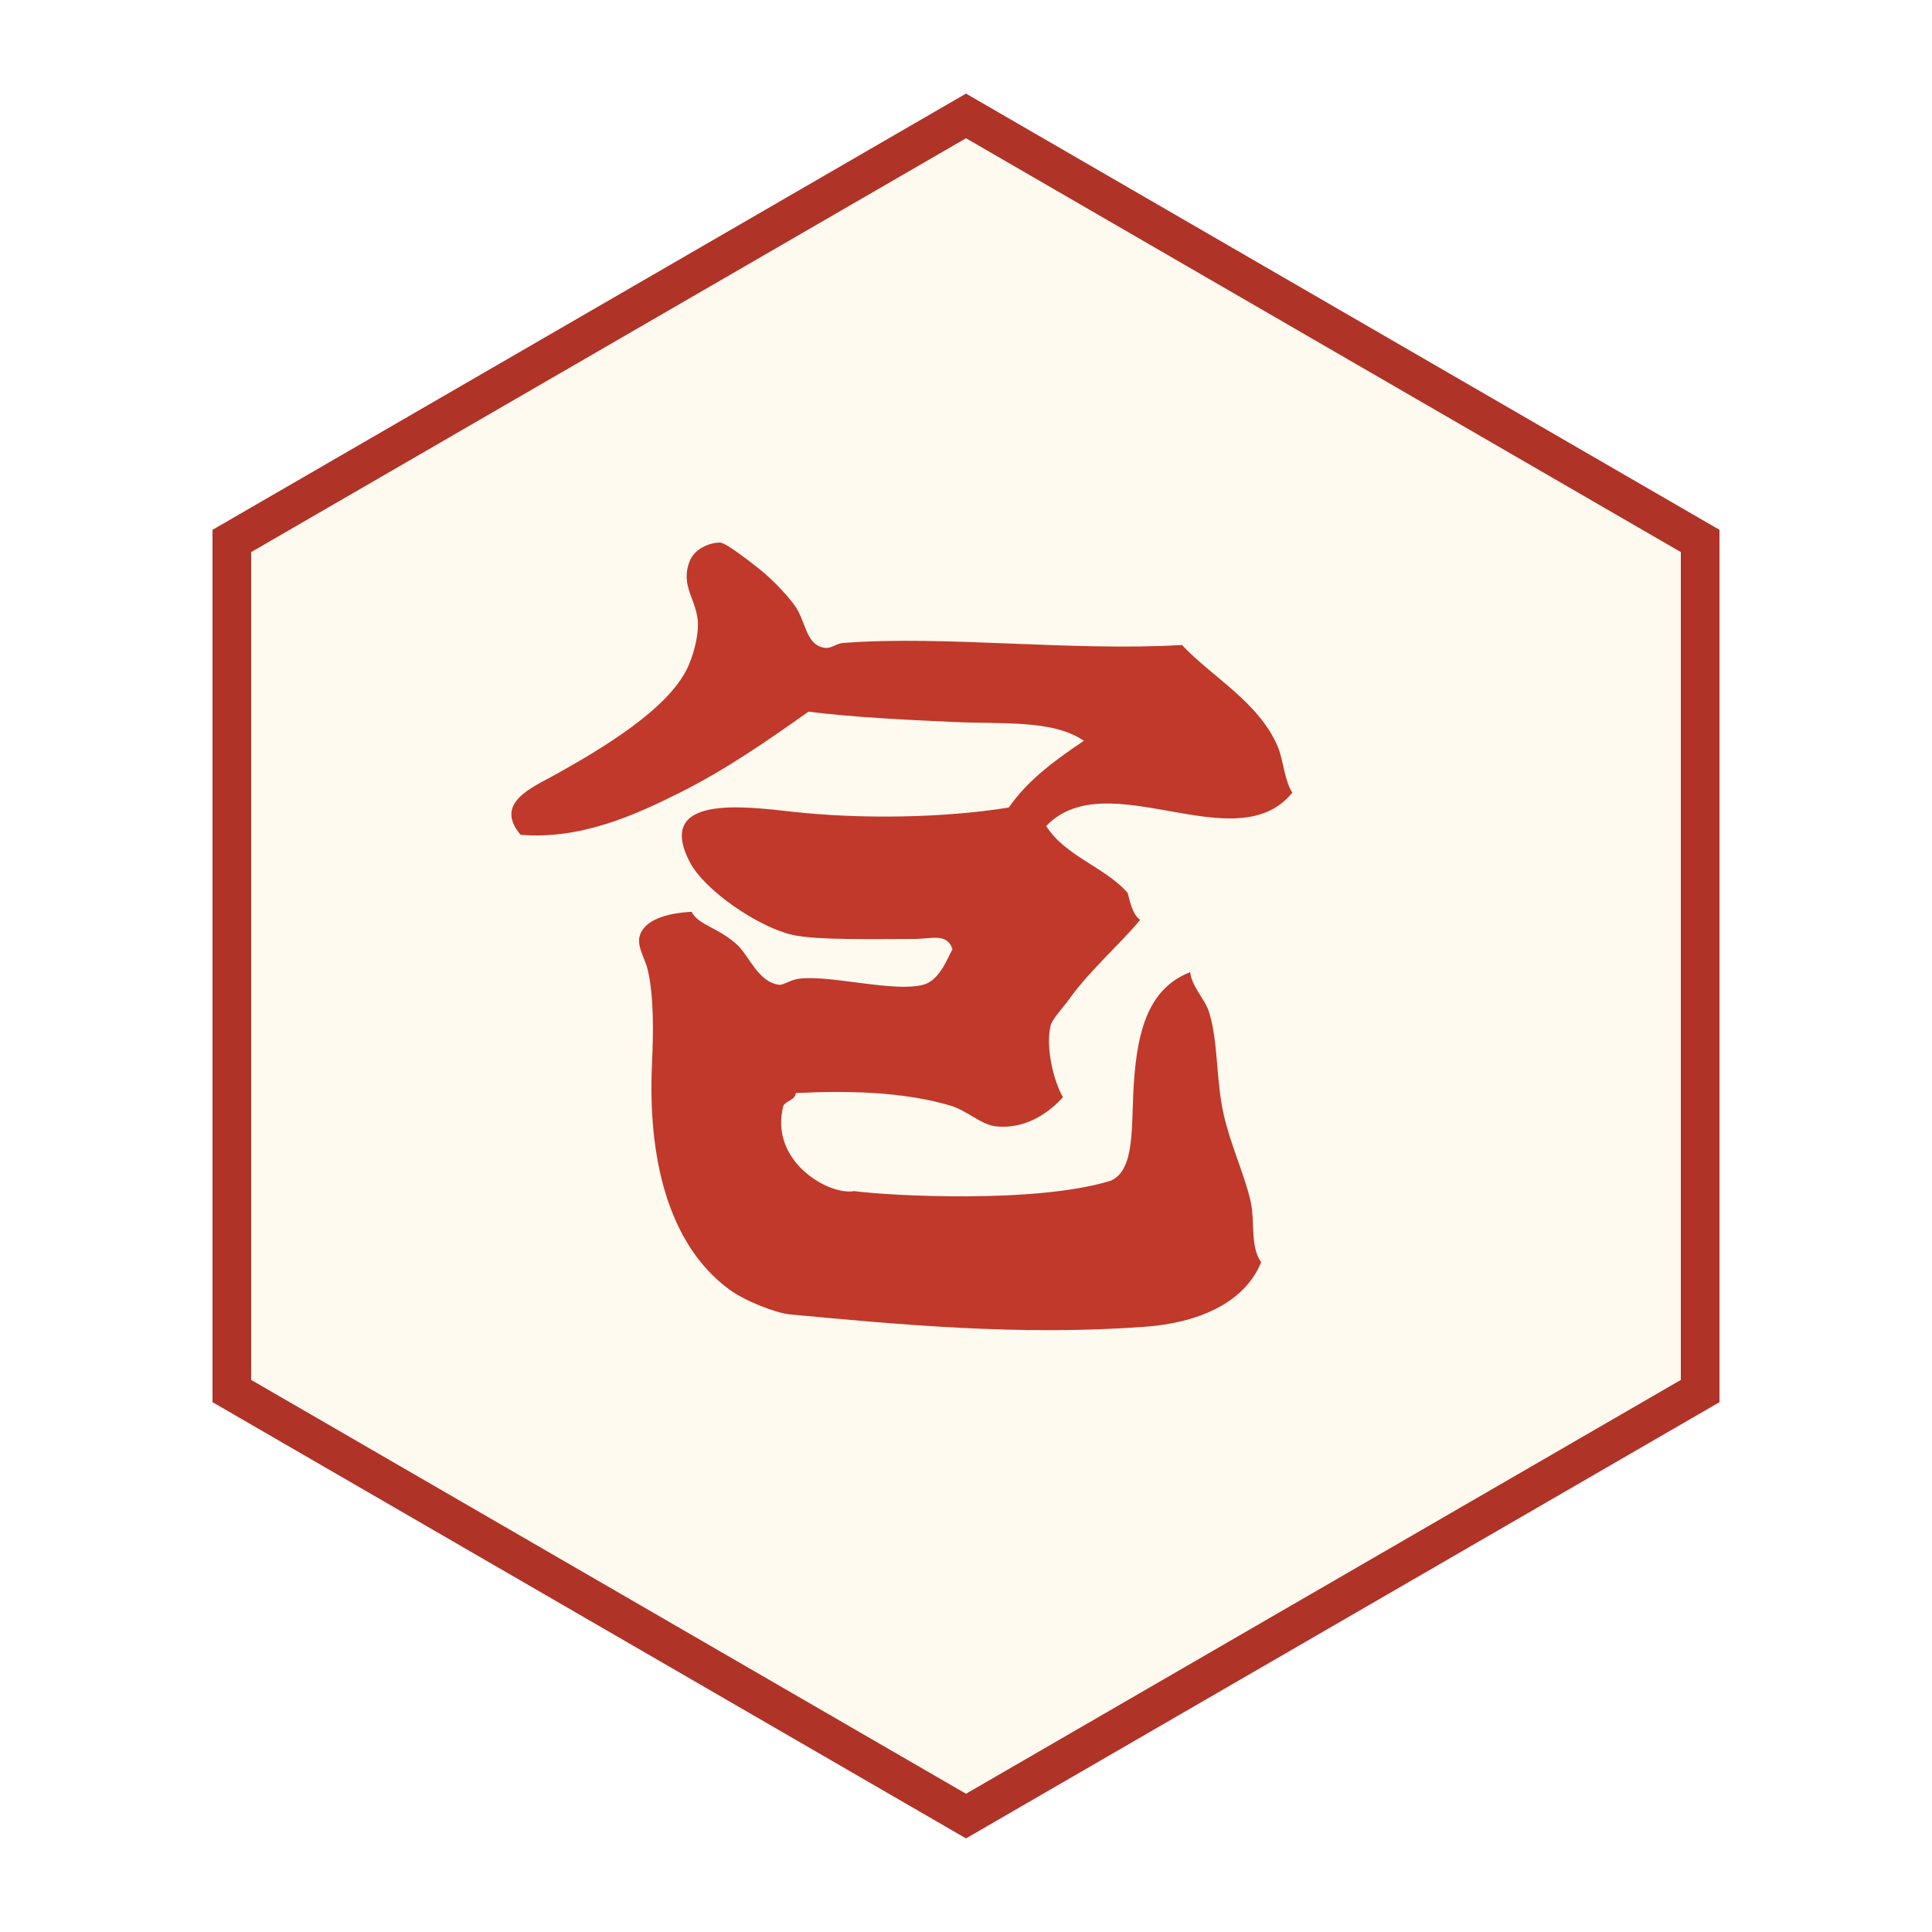
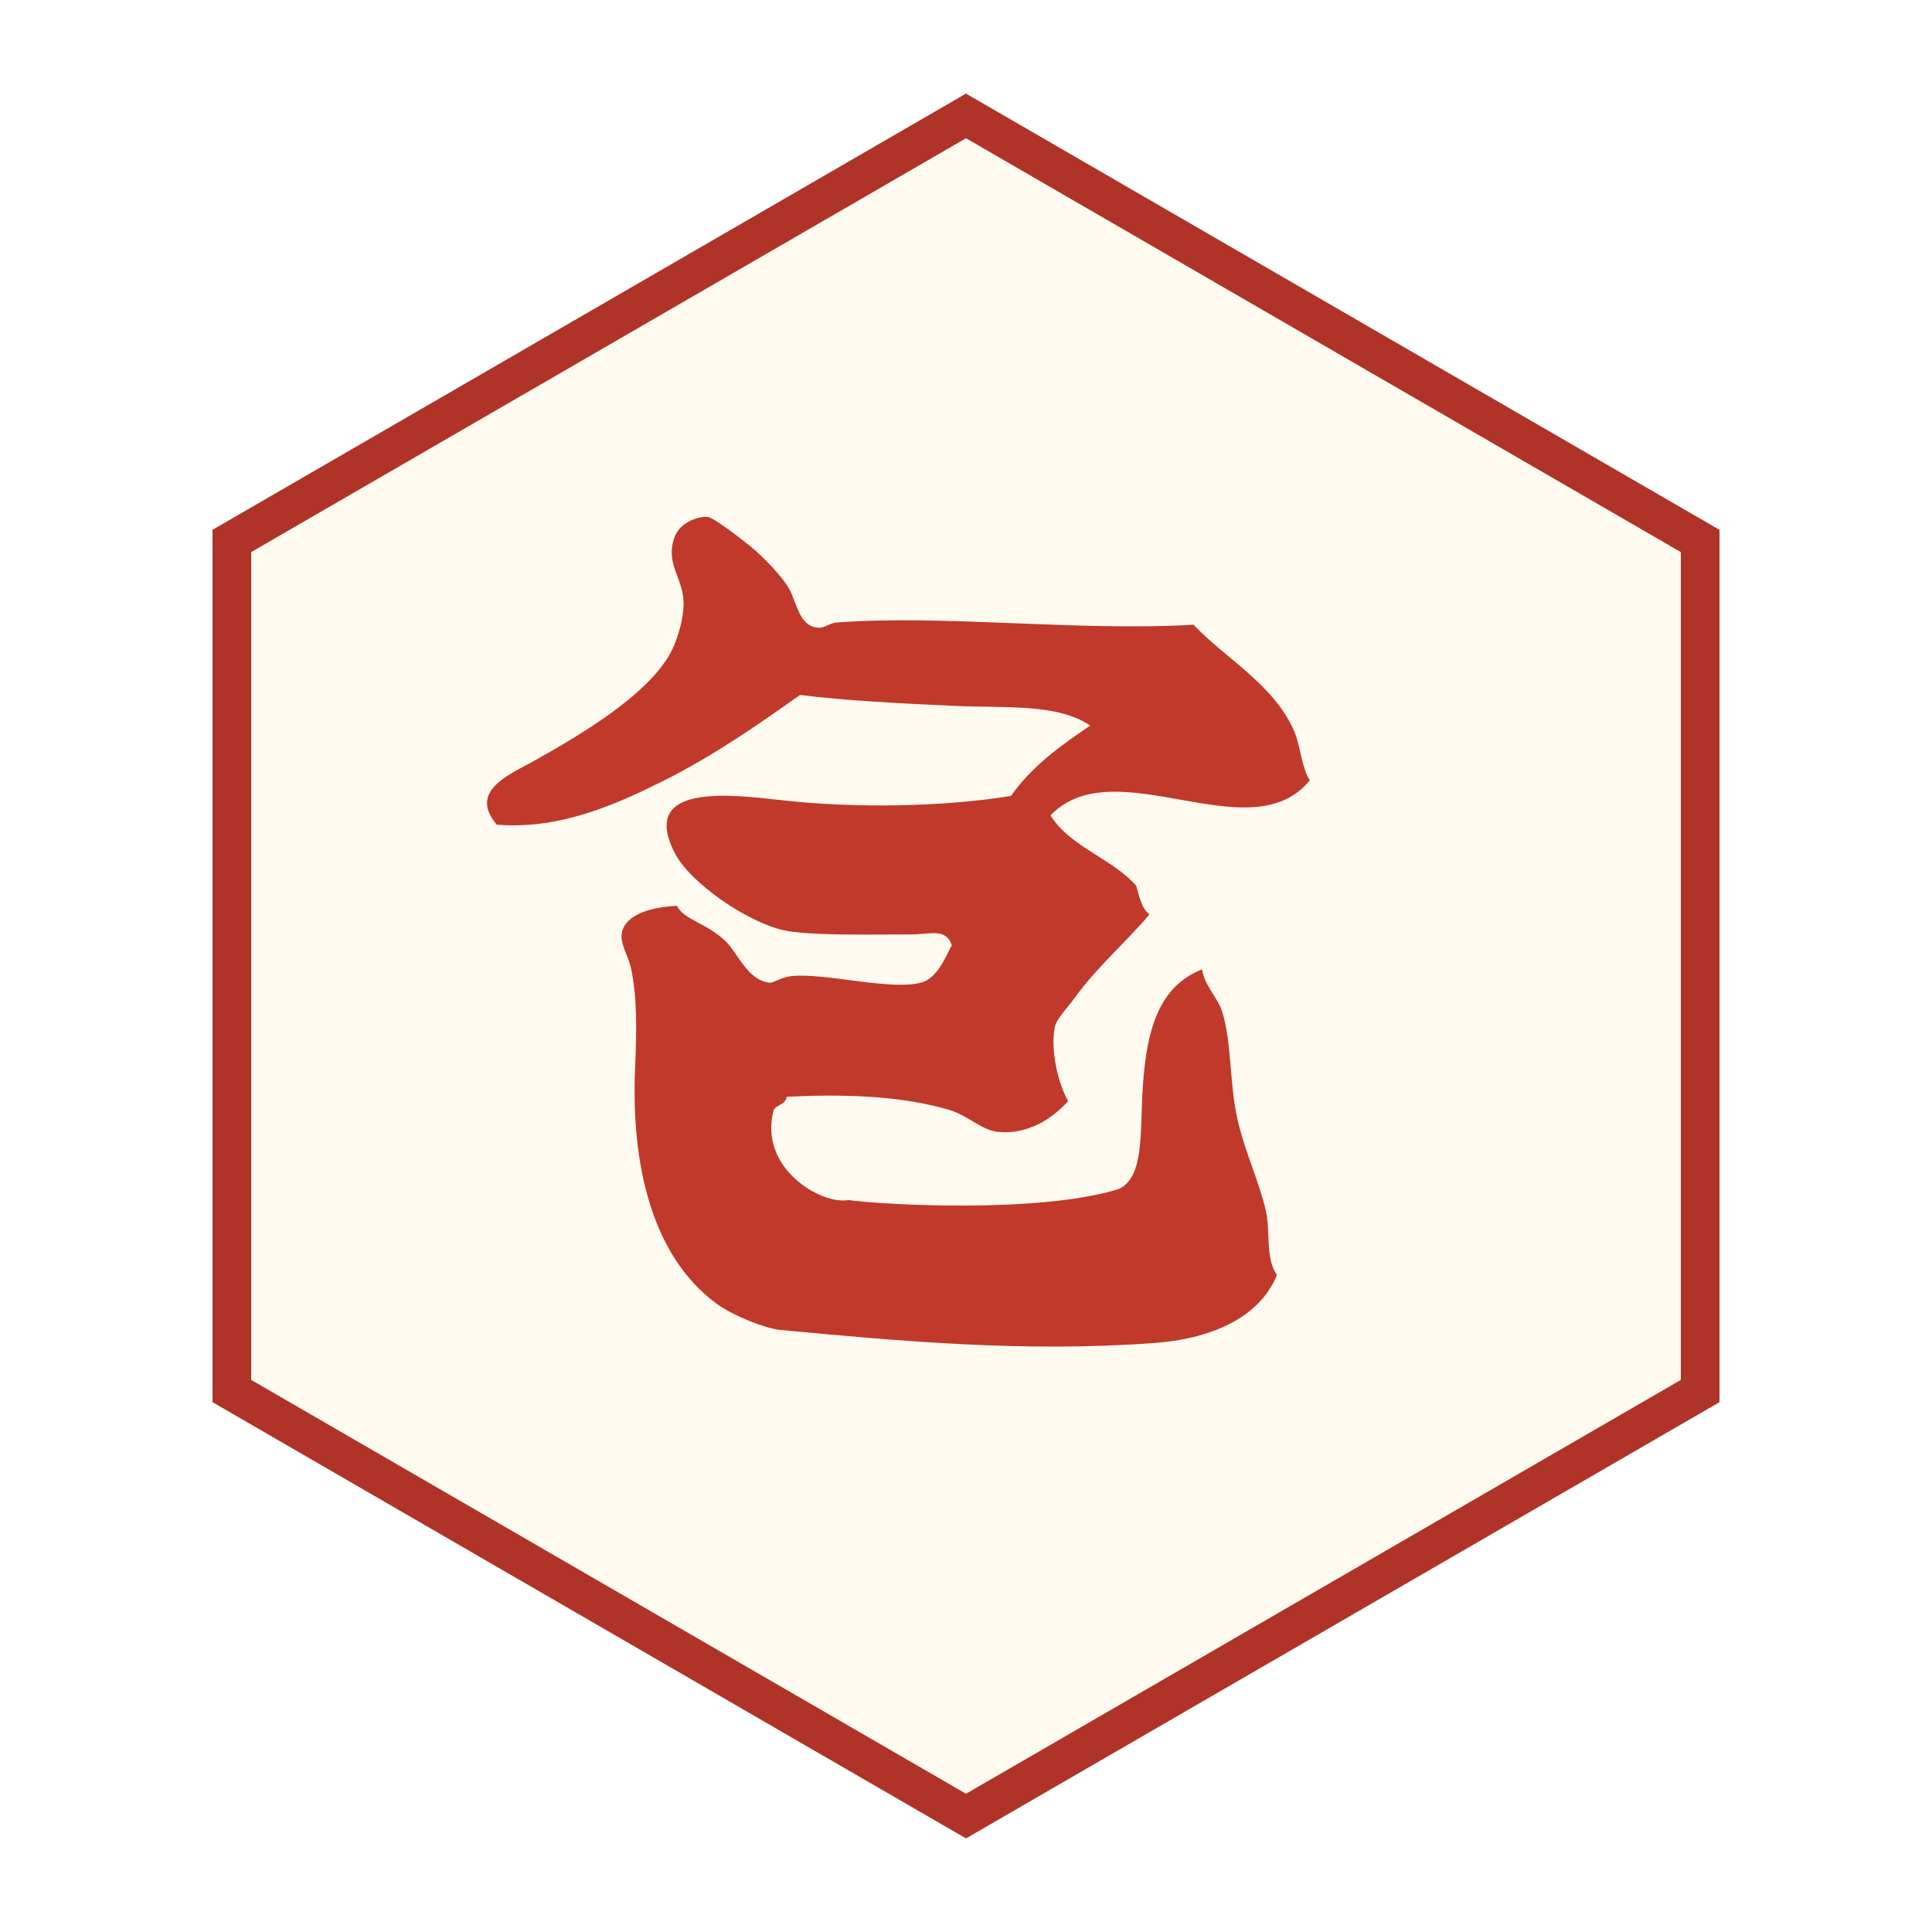
<svg xmlns="http://www.w3.org/2000/svg" viewBox="0 0 100 100" width="256" height="256">
  <defs>
    <clipPath id="piece-clip">
      <polygon points="50,10 84,30 84,70 50,90 16,70 16,30" />
    </clipPath>
  </defs>
  <polygon points="50,6 88,28 88,72 50,94 12,72 12,28" fill="#fffaf0" stroke="#b03328" stroke-width="2" />
  <g clip-path="url(#piece-clip)">
-     <g transform="translate(50 50) translate(0 3.000) scale(1.12) translate(-109.371 -181.135)">
+     <g transform="translate(50 50) translate(0 3.000) scale(1.18) translate(-109.371 -181.135)">
      <path d="M123.78,168.321c0.256,0.603,0.322,1.624,0.674,2.122c-2.602,3.213-8.544-1.411-11.377,1.544     c0.88,1.396,2.687,1.876,3.762,3.085c0.131,0.479,0.229,0.989,0.577,1.254c-0.858,1.057-2.31,2.311-3.276,3.663     c-0.294,0.411-0.798,0.922-0.867,1.254c-0.215,0.979,0.125,2.479,0.578,3.276c-0.738,0.822-1.82,1.479-3.086,1.35     c-0.699-0.07-1.332-0.729-2.121-0.963c-2.25-0.664-4.863-0.688-7.135-0.578c-0.048,0.338-0.427,0.342-0.576,0.578     c-0.678,2.563,2.092,4.17,3.275,3.953c1.554,0.213,8.398,0.593,11.859-0.482c1.146-0.524,0.924-2.521,1.063-4.525     c0.163-2.433,0.686-4.368,2.601-5.111c0.063,0.65,0.687,1.254,0.868,1.831c0.434,1.354,0.319,3.13,0.676,4.726     c0.319,1.43,0.971,2.795,1.254,4.053c0.204,0.916-0.038,2.056,0.482,2.799c-0.794,1.938-3.015,2.813-5.398,2.981     c-5.756,0.423-11.297-0.099-16.393-0.575c-0.625-0.06-2.055-0.609-2.795-1.155c-2.855-2.104-3.762-6.151-3.566-10.411     c0.063-1.438,0.096-3.061-0.191-4.339c-0.121-0.523-0.498-1.065-0.387-1.544c0.183-0.785,1.279-1.097,2.41-1.155     c0.315,0.628,1.256,0.724,2.121,1.541c0.543,0.514,0.971,1.72,1.928,1.831c0.203,0.021,0.517-0.242,0.967-0.287     c1.482-0.156,4.336,0.643,5.686,0.287c0.772-0.201,1.129-1.261,1.354-1.639c-0.243-0.771-0.986-0.479-1.736-0.479     c-1.64-0.003-4.55,0.076-5.689-0.194c-1.557-0.367-4.039-2.041-4.725-3.375c-1.589-3.09,2.485-2.563,4.725-2.313     c3.182,0.356,7.017,0.294,10.025-0.191c0.896-1.292,2.169-2.203,3.471-3.085c-1.426-0.979-3.717-0.763-5.976-0.866     c-2.304-0.105-4.713-0.222-6.751-0.479c-1.834,1.299-3.787,2.664-5.977,3.759c-2.086,1.043-4.571,2.159-7.328,1.931     c-1.244-1.479,0.529-2.177,1.64-2.799c2.013-1.126,5.153-2.964,6.075-4.917c0.258-0.552,0.49-1.378,0.482-2.021     c-0.017-1.104-0.836-1.727-0.387-2.896c0.258-0.68,1.117-0.907,1.445-0.866c0.277,0.033,1.484,0.976,1.832,1.256     c0.676,0.547,1.361,1.316,1.64,1.731c0.425,0.643,0.47,1.608,1.158,1.832c0.479,0.156,0.601-0.16,1.06-0.188     c4.633-0.354,10.514,0.396,15.621,0.097C120.75,165.111,122.891,166.244,123.78,168.321z" fill="#c0392b" />
    </g>
  </g>
</svg>
